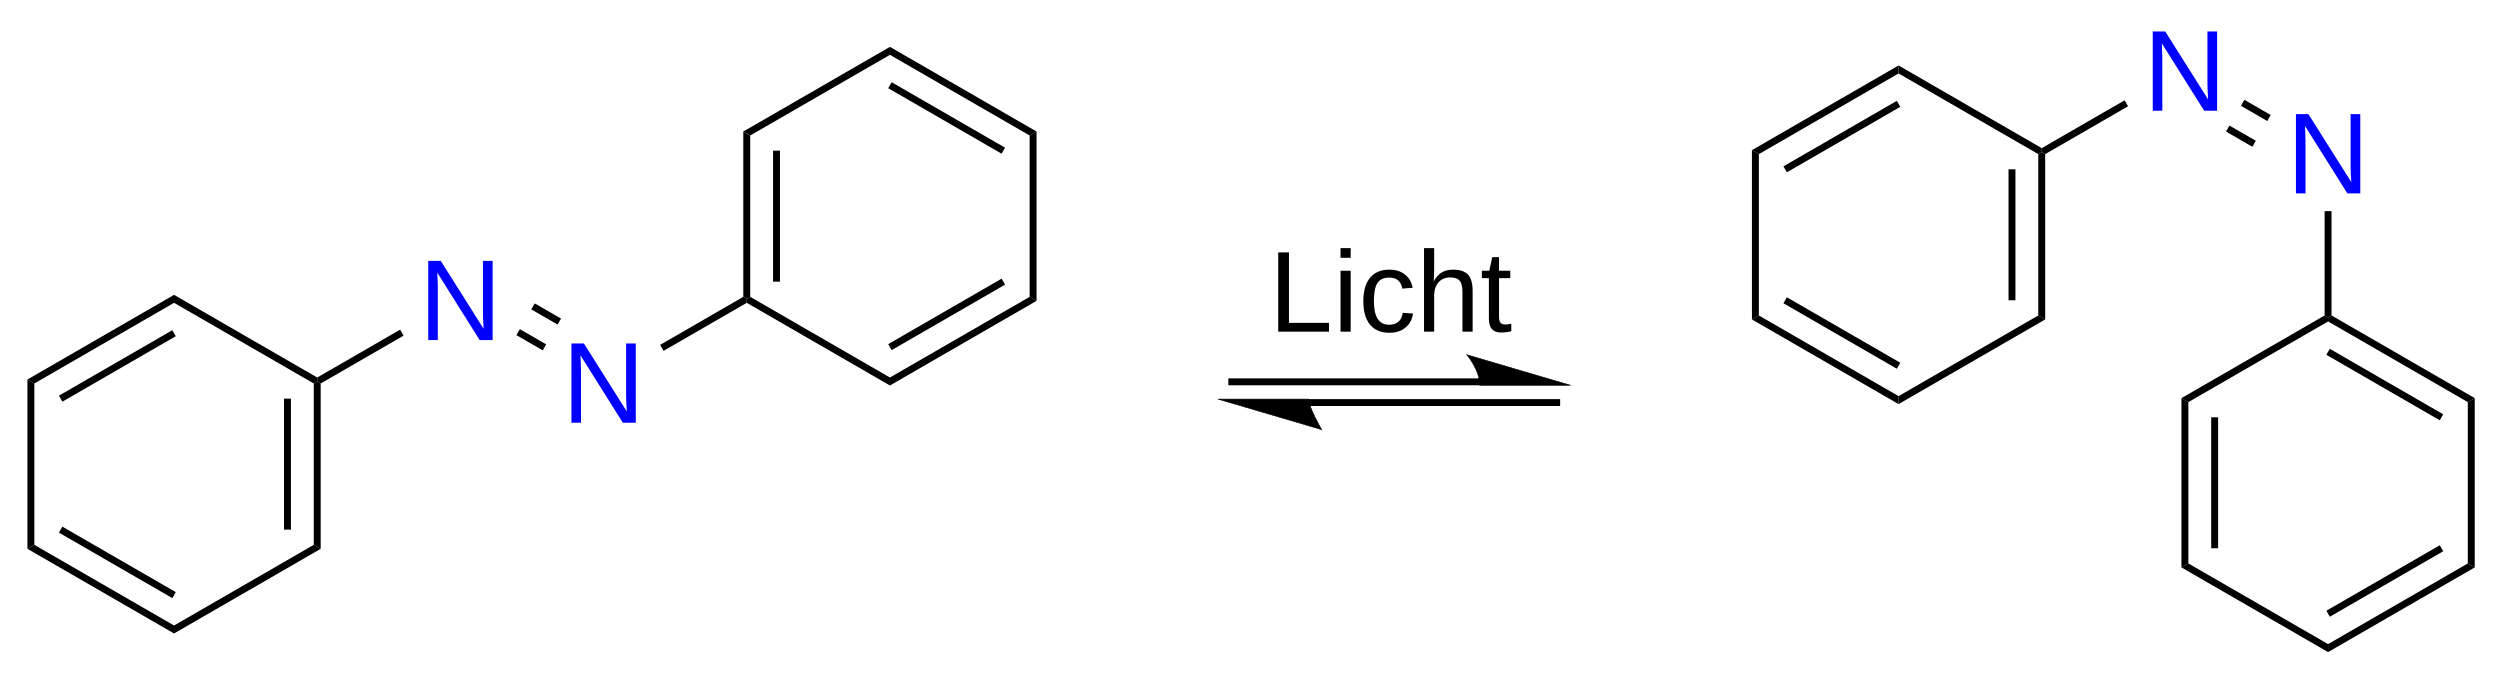
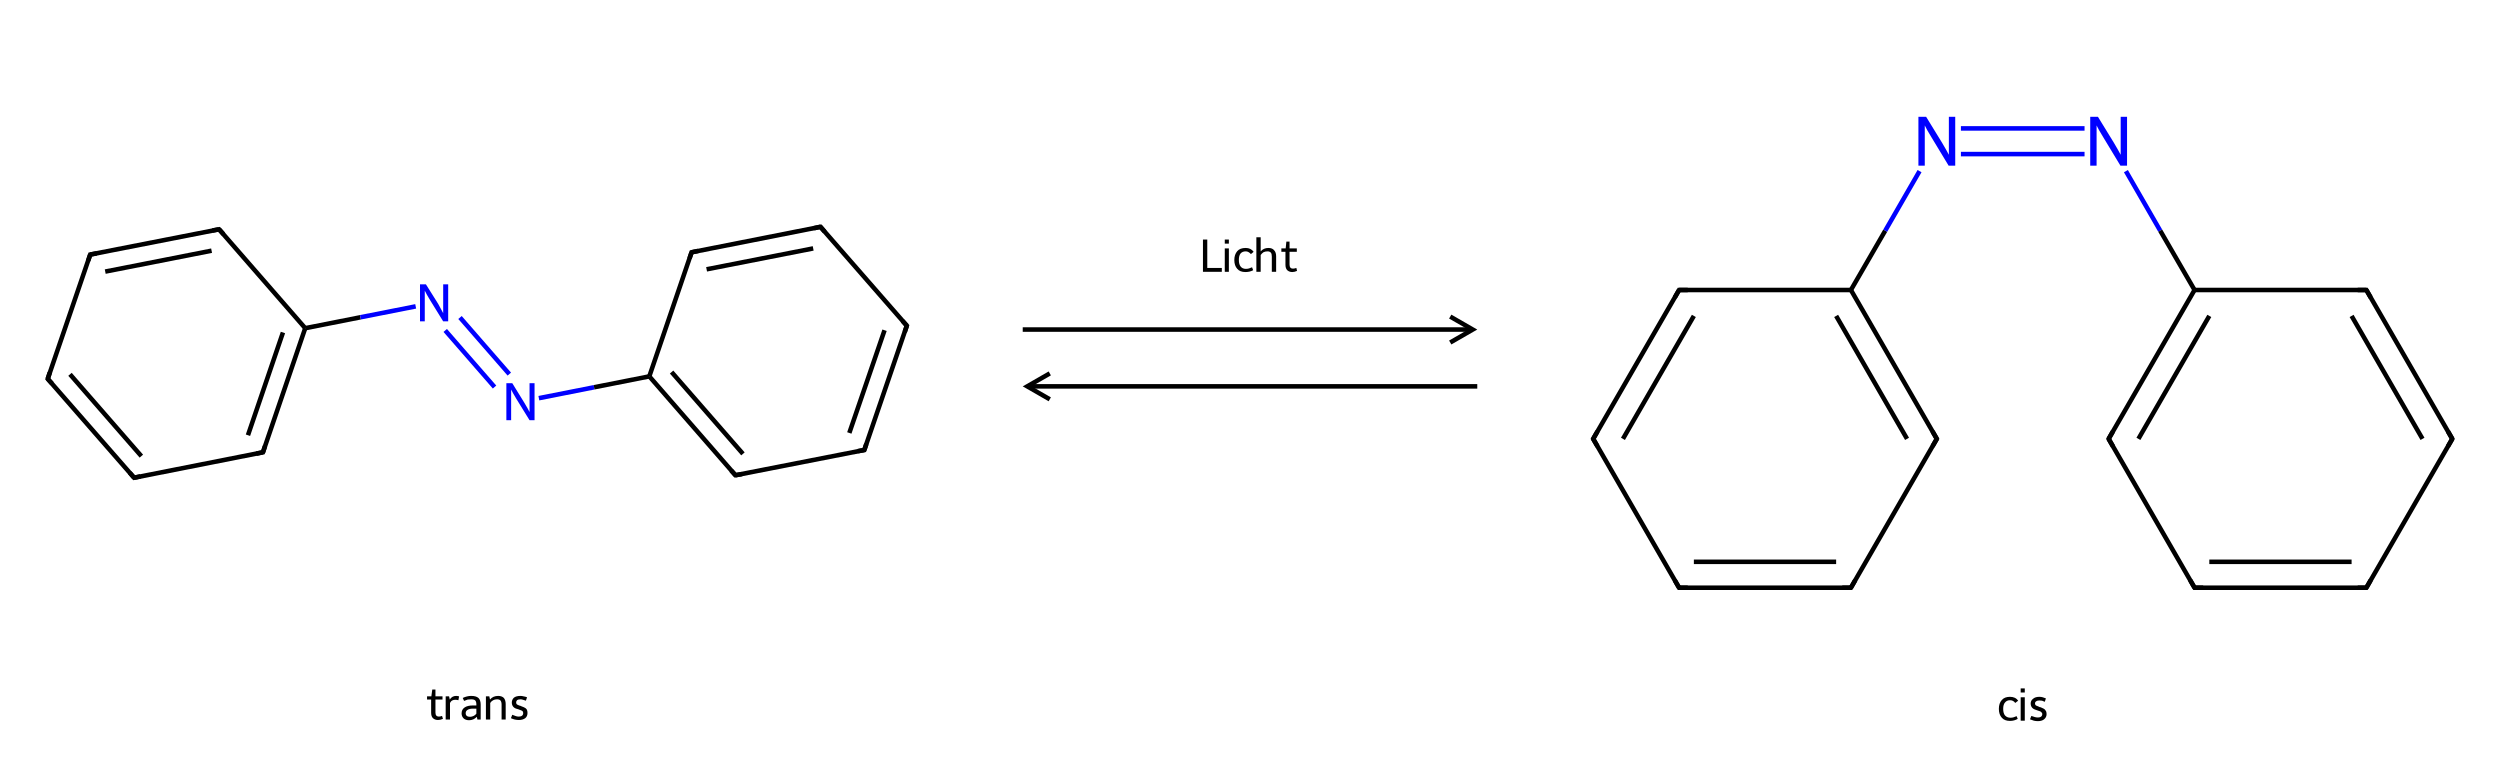
- <svg xmlns="http://www.w3.org/2000/svg" width="217px" height="59px" viewBox="0 0 217 59" style="background-color: #ffffff00" version="1.1">
-   <path stroke="none" fill="#000000" transform="matrix(0.05 0 0 0.05 -99 -200)" d="M 2027.62,4658.81 L 2039.62,4665.74 L 2039.62,4945.81 L 2027.62,4952.74 L 2027.62,4658.81 Z " />
-   <path stroke="none" fill="#000000" transform="matrix(0.05 0 0 0.05 -99 -200)" d="M 2027.62,4952.74 L 2039.62,4945.81 L 2282.16,5085.85 L 2282.16,5099.7 L 2027.62,4952.74 Z " />
-   <path stroke="none" fill="#000000" transform="matrix(0.05 0 0 0.05 -99 -200)" d="M 2082.28,4924.64 L 2088.28,4914.25 L 2285.16,5027.93 L 2279.16,5038.32 L 2082.28,4924.64 Z " />
-   <path stroke="none" fill="#000000" transform="matrix(0.05 0 0 0.05 -99 -200)" d="M 2282.16,5099.7 L 2282.16,5085.85 L 2524.71,4945.81 L 2536.71,4952.74 L 2282.16,5099.7 Z " />
-   <path stroke="none" fill="#000000" transform="matrix(0.05 0 0 0.05 -99 -200)" d="M 2536.71,4952.74 L 2524.71,4945.81 L 2524.71,4665.74 L 2530.71,4662.27 L 2536.71,4665.74 L 2536.71,4952.74 Z " />
-   <path stroke="none" fill="#000000" transform="matrix(0.05 0 0 0.05 -99 -200)" d="M 2485.05,4919.45 L 2473.05,4919.45 L 2473.05,4692.1 L 2485.05,4692.1 L 2485.05,4919.45 Z " />
-   <path stroke="none" fill="#000000" transform="matrix(0.05 0 0 0.05 -99 -200)" d="M 2530.71,4655.35 L 2530.71,4662.27 L 2524.71,4665.74 L 2282.16,4525.7 L 2282.16,4511.85 L 2530.71,4655.35 Z " />
-   <path stroke="none" fill="#000000" transform="matrix(0.05 0 0 0.05 -99 -200)" d="M 2282.16,4511.85 L 2282.16,4525.7 L 2039.62,4665.74 L 2027.62,4658.81 L 2282.16,4511.85 Z " />
-   <path stroke="none" fill="#000000" transform="matrix(0.05 0 0 0.05 -99 -200)" d="M 2279.16,4573.23 L 2285.16,4583.62 L 2088.28,4697.3 L 2082.28,4686.9 L 2279.16,4573.23 Z " />
-   <text x="0" y="0" stroke="none" fill="#0000ff" transform="matrix(0.05 0 0 0.05 36.3523 29.5203)" font-style="normal" font-weight="normal" font-size="200px" font-family="Arial">
- N</text>
-   <path stroke="none" fill="#000000" transform="matrix(0.05 0 0 0.05 -99 -200)" d="M 2536.71,4665.74 L 2530.71,4662.27 L 2530.71,4655.35 L 2674.57,4572.29 L 2680.57,4582.68 L 2536.71,4665.74 Z " />
-   <text x="0" y="0" stroke="none" fill="#0000ff" transform="matrix(0.05 0 0 0.05 48.7798 36.6953)" font-style="normal" font-weight="normal" font-size="200px" font-family="Arial">
- N</text>
-   <path stroke="none" fill="#000000" transform="matrix(0.05 0 0 0.05 -99 -200)" d="M 2876.48,4581.83 L 2882.48,4571.44 L 2928.18,4597.83 L 2922.18,4608.22 L 2876.48,4581.83 Z " />
-   <path stroke="none" fill="#000000" transform="matrix(0.05 0 0 0.05 -99 -200)" d="M 2902.31,4537.09 L 2908.31,4526.7 L 2954.01,4553.09 L 2948.01,4563.48 L 2902.31,4537.09 Z " />
-   <path stroke="none" fill="#000000" transform="matrix(0.05 0 0 0.05 -99 -200)" d="M 3131.97,4609.07 L 3125.97,4598.68 L 3270.36,4515.31 L 3276.36,4518.77 L 3276.36,4525.7 L 3131.97,4609.07 Z " />
-   <path stroke="none" fill="#000000" transform="matrix(0.05 0 0 0.05 -99 -200)" d="M 3276.36,4525.7 L 3276.36,4518.77 L 3282.36,4515.31 L 3524.91,4655.35 L 3524.91,4669.2 L 3276.36,4525.7 Z " />
-   <path stroke="none" fill="#000000" transform="matrix(0.05 0 0 0.05 -99 -200)" d="M 3524.91,4669.2 L 3524.91,4655.35 L 3767.46,4515.31 L 3779.46,4522.24 L 3524.91,4669.2 Z " />
-   <path stroke="none" fill="#000000" transform="matrix(0.05 0 0 0.05 -99 -200)" d="M 3527.91,4607.82 L 3521.91,4597.43 L 3718.8,4483.75 L 3724.8,4494.14 L 3527.91,4607.82 Z " />
-   <path stroke="none" fill="#000000" transform="matrix(0.05 0 0 0.05 -99 -200)" d="M 3779.46,4522.24 L 3767.46,4515.31 L 3767.46,4235.24 L 3779.46,4228.31 L 3779.46,4522.24 Z " />
-   <path stroke="none" fill="#000000" transform="matrix(0.05 0 0 0.05 -99 -200)" d="M 3779.46,4228.31 L 3767.46,4235.24 L 3524.91,4095.2 L 3524.91,4081.35 L 3779.46,4228.31 Z " />
-   <path stroke="none" fill="#000000" transform="matrix(0.05 0 0 0.05 -99 -200)" d="M 3724.8,4256.4 L 3718.8,4266.8 L 3521.91,4153.12 L 3527.91,4142.73 L 3724.8,4256.4 Z " />
-   <path stroke="none" fill="#000000" transform="matrix(0.05 0 0 0.05 -99 -200)" d="M 3524.91,4081.35 L 3524.91,4095.2 L 3282.36,4235.24 L 3270.36,4228.31 L 3524.91,4081.35 Z " />
-   <path stroke="none" fill="#000000" transform="matrix(0.05 0 0 0.05 -99 -200)" d="M 3270.36,4228.31 L 3282.36,4235.24 L 3282.36,4515.31 L 3276.36,4518.77 L 3270.36,4515.31 L 3270.36,4228.31 Z " />
-   <path stroke="none" fill="#000000" transform="matrix(0.05 0 0 0.05 -99 -200)" d="M 3322.02,4261.6 L 3334.02,4261.6 L 3334.02,4488.95 L 3322.02,4488.95 L 3322.02,4261.6 Z " />
-   <path stroke="none" fill="#000000" transform="matrix(0.05 0 0 0.05 -99 -200)" d="M 5021.36,4260.64 L 5033.36,4267.57 L 5033.36,4547.64 L 5021.36,4554.57 L 5021.36,4260.64 Z " />
-   <path stroke="none" fill="#000000" transform="matrix(0.05 0 0 0.05 -99 -200)" d="M 5021.36,4554.57 L 5033.36,4547.64 L 5275.91,4687.67 L 5275.91,4701.53 L 5021.36,4554.57 Z " />
-   <path stroke="none" fill="#000000" transform="matrix(0.05 0 0 0.05 -99 -200)" d="M 5076.02,4526.47 L 5082.02,4516.08 L 5278.91,4629.75 L 5272.91,4640.15 L 5076.02,4526.47 Z " />
-   <path stroke="none" fill="#000000" transform="matrix(0.05 0 0 0.05 -99 -200)" d="M 5275.91,4701.53 L 5275.91,4687.67 L 5518.45,4547.64 L 5530.45,4554.57 L 5275.91,4701.53 Z " />
-   <path stroke="none" fill="#000000" transform="matrix(0.05 0 0 0.05 -99 -200)" d="M 5530.45,4554.57 L 5518.45,4547.64 L 5518.45,4267.57 L 5524.45,4264.1 L 5530.45,4267.57 L 5530.45,4554.57 Z " />
-   <path stroke="none" fill="#000000" transform="matrix(0.05 0 0 0.05 -99 -200)" d="M 5478.79,4521.28 L 5466.79,4521.28 L 5466.79,4293.93 L 5478.79,4293.93 L 5478.79,4521.28 Z " />
-   <path stroke="none" fill="#000000" transform="matrix(0.05 0 0 0.05 -99 -200)" d="M 5524.45,4257.17 L 5524.45,4264.1 L 5518.45,4267.57 L 5275.91,4127.53 L 5275.91,4113.67 L 5524.45,4257.17 Z " />
-   <path stroke="none" fill="#000000" transform="matrix(0.05 0 0 0.05 -99 -200)" d="M 5275.91,4113.67 L 5275.91,4127.53 L 5033.36,4267.57 L 5021.36,4260.64 L 5275.91,4113.67 Z " />
-   <path stroke="none" fill="#000000" transform="matrix(0.05 0 0 0.05 -99 -200)" d="M 5272.91,4175.06 L 5278.91,4185.45 L 5082.02,4299.12 L 5076.02,4288.73 L 5272.91,4175.06 Z " />
-   <text x="0" y="0" stroke="none" fill="#0000ff" transform="matrix(0.05 0 0 0.05 186.039 9.6116)" font-style="normal" font-weight="normal" font-size="200px" font-family="Arial">
- N</text>
-   <path stroke="none" fill="#000000" transform="matrix(0.05 0 0 0.05 -99 -200)" d="M 5530.45,4267.57 L 5524.45,4264.1 L 5524.45,4257.17 L 5668.31,4174.12 L 5674.31,4184.51 L 5530.45,4267.57 Z " />
-   <text x="0" y="0" stroke="none" fill="#0000ff" transform="matrix(0.05 0 0 0.05 198.467 16.7866)" font-style="normal" font-weight="normal" font-size="200px" font-family="Arial">
- N</text>
-   <path stroke="none" fill="#000000" transform="matrix(0.05 0 0 0.05 -99 -200)" d="M 5870.22,4183.66 L 5876.22,4173.27 L 5921.92,4199.65 L 5915.92,4210.04 L 5870.22,4183.66 Z " />
-   <path stroke="none" fill="#000000" transform="matrix(0.05 0 0 0.05 -99 -200)" d="M 5844.39,4228.4 L 5850.39,4218 L 5896.09,4244.39 L 5890.09,4254.78 L 5844.39,4228.4 Z " />
-   <path stroke="none" fill="#000000" transform="matrix(0.05 0 0 0.05 -99 -200)" d="M 6015.55,4366.52 L 6027.55,4366.52 L 6027.55,4547.64 L 6021.55,4551.1 L 6015.55,4547.64 L 6015.55,4366.52 Z " />
-   <path stroke="none" fill="#000000" transform="matrix(0.05 0 0 0.05 -99 -200)" d="M 6015.55,4547.64 L 6021.55,4551.1 L 6021.55,4558.03 L 5779,4698.07 L 5767,4691.14 L 6015.55,4547.64 Z " />
-   <path stroke="none" fill="#000000" transform="matrix(0.05 0 0 0.05 -99 -200)" d="M 5767,4691.14 L 5779,4698.07 L 5779,4978.14 L 5767,4985.07 L 5767,4691.14 Z " />
-   <path stroke="none" fill="#000000" transform="matrix(0.05 0 0 0.05 -99 -200)" d="M 5818.66,4724.43 L 5830.66,4724.43 L 5830.66,4951.78 L 5818.66,4951.78 L 5818.66,4724.43 Z " />
-   <path stroke="none" fill="#000000" transform="matrix(0.05 0 0 0.05 -99 -200)" d="M 5767,4985.07 L 5779,4978.14 L 6021.55,5118.17 L 6021.55,5132.03 L 5767,4985.07 Z " />
-   <path stroke="none" fill="#000000" transform="matrix(0.05 0 0 0.05 -99 -200)" d="M 6021.55,5132.03 L 6021.55,5118.17 L 6264.1,4978.14 L 6276.1,4985.07 L 6021.55,5132.03 Z " />
-   <path stroke="none" fill="#000000" transform="matrix(0.05 0 0 0.05 -99 -200)" d="M 6024.55,5070.65 L 6018.55,5060.25 L 6215.44,4946.58 L 6221.44,4956.97 L 6024.55,5070.65 Z " />
-   <path stroke="none" fill="#000000" transform="matrix(0.05 0 0 0.05 -99 -200)" d="M 6276.1,4985.07 L 6264.1,4978.14 L 6264.1,4698.07 L 6276.1,4691.14 L 6276.1,4985.07 Z " />
-   <path stroke="none" fill="#000000" transform="matrix(0.05 0 0 0.05 -99 -200)" d="M 6276.1,4691.14 L 6264.1,4698.07 L 6021.55,4558.03 L 6021.55,4551.1 L 6027.55,4547.64 L 6276.1,4691.14 Z " />
-   <path stroke="none" fill="#000000" transform="matrix(0.05 0 0 0.05 -99 -200)" d="M 6221.44,4719.23 L 6215.44,4729.62 L 6018.55,4615.95 L 6024.55,4605.56 L 6221.44,4719.23 Z " />
-   <path stroke="none" fill="#000000" transform="matrix(0.05 0 0 0.05 -99 -200)" d="M 4549.91,4668.85 L 4112.41,4668.85 L 4112.41,4656.85 L 4549.91,4656.85 Z " />
-   <path stroke="none" fill="#000000" transform="matrix(0.05 0 0 0.05 -99 -200)" d="M 4250.91,4692.85 L 4688.41,4692.85 L 4688.41,4704.85 L 4250.91,4704.85 Z " />
-   <path stroke="none" fill="#000000" transform="matrix(0.05 0 0 0.05 -99 -200)" d="M 4706.41,4668.85 C 4706.41,4668.85 4548.91,4668.85 4548.91,4668.85 C 4548.91,4642.29 4526.41,4615.85 4526.41,4615.85 C 4526.41,4615.85 4706.41,4668.85 4706.41,4668.85 C 4706.41,4668.85 4706.41,4668.85 4706.41,4668.85 " />
-   <path stroke="#000000" stroke-width="1" fill="none" transform="matrix(0.05 0 0 0.05 -99 -200)" d="M 4706.41,4668.85 C 4706.41,4668.85 4548.91,4668.85 4548.91,4668.85 C 4548.91,4642.29 4526.41,4615.85 4526.41,4615.85 C 4526.41,4615.85 4706.41,4668.85 4706.41,4668.85 C 4706.41,4668.85 4706.41,4668.85 4706.41,4668.85 " />
-   <path stroke="none" fill="#000000" transform="matrix(0.05 0 0 0.05 -99 -200)" d="M 4094.41,4692.85 C 4094.41,4692.85 4274.41,4745.85 4274.41,4745.85 C 4274.41,4745.85 4251.91,4707.41 4251.91,4692.85 C 4251.91,4692.85 4094.41,4692.85 4094.41,4692.85 C 4094.41,4692.85 4094.41,4692.85 4094.41,4692.85 " />
-   <path stroke="#000000" stroke-width="1" fill="none" transform="matrix(0.05 0 0 0.05 -99 -200)" d="M 4094.41,4692.85 C 4094.41,4692.85 4274.41,4745.85 4274.41,4745.85 C 4274.41,4745.85 4251.91,4707.41 4251.91,4692.85 C 4251.91,4692.85 4094.41,4692.85 4094.41,4692.85 C 4094.41,4692.85 4094.41,4692.85 4094.41,4692.85 " />
-   <text x="0" y="0" stroke="none" fill="#000000" transform="matrix(0.05 0 0 0.05 110.129 28.7859)" font-style="normal" font-weight="normal" font-size="200px" font-family="Arial">
- Licht</text>
+ <svg xmlns="http://www.w3.org/2000/svg" version="1.1" baseProfile="full" xml:space="preserve" width="1100px" height="340px" viewBox="0 0 1100 340">
+   <path class="bond-0 atom-0 atom-1" d="M 115.7,199.0 L 59.0,210.2" style="fill:none;fill-rule:evenodd;stroke:#000000;stroke-width:2.0px;stroke-linecap:butt;stroke-linejoin:miter;stroke-opacity:1" />
+   <path class="bond-1 atom-1 atom-2" d="M 59.0,210.2 L 21.0,166.7" style="fill:none;fill-rule:evenodd;stroke:#000000;stroke-width:2.0px;stroke-linecap:butt;stroke-linejoin:miter;stroke-opacity:1" />
+   <path class="bond-1 atom-1 atom-2" d="M 62.2,200.7 L 30.8,164.7" style="fill:none;fill-rule:evenodd;stroke:#000000;stroke-width:2.0px;stroke-linecap:butt;stroke-linejoin:miter;stroke-opacity:1" />
+   <path class="bond-2 atom-2 atom-3" d="M 21.0,166.7 L 39.7,112.0" style="fill:none;fill-rule:evenodd;stroke:#000000;stroke-width:2.0px;stroke-linecap:butt;stroke-linejoin:miter;stroke-opacity:1" />
+   <path class="bond-3 atom-3 atom-4" d="M 39.7,112.0 L 96.4,100.9" style="fill:none;fill-rule:evenodd;stroke:#000000;stroke-width:2.0px;stroke-linecap:butt;stroke-linejoin:miter;stroke-opacity:1" />
+   <path class="bond-3 atom-3 atom-4" d="M 46.3,119.5 L 93.1,110.3" style="fill:none;fill-rule:evenodd;stroke:#000000;stroke-width:2.0px;stroke-linecap:butt;stroke-linejoin:miter;stroke-opacity:1" />
+   <path class="bond-4 atom-4 atom-5" d="M 96.4,100.9 L 134.3,144.4" style="fill:none;fill-rule:evenodd;stroke:#000000;stroke-width:2.0px;stroke-linecap:butt;stroke-linejoin:miter;stroke-opacity:1" />
+   <path class="bond-5 atom-5 atom-6" d="M 134.3,144.4 L 158.6,139.6" style="fill:none;fill-rule:evenodd;stroke:#000000;stroke-width:2.0px;stroke-linecap:butt;stroke-linejoin:miter;stroke-opacity:1" />
+   <path class="bond-5 atom-5 atom-6" d="M 158.6,139.6 L 182.9,134.8" style="fill:none;fill-rule:evenodd;stroke:#0000FF;stroke-width:2.0px;stroke-linecap:butt;stroke-linejoin:miter;stroke-opacity:1" />
+   <path class="bond-6 atom-6 atom-7" d="M 202.4,139.7 L 224.1,164.6" style="fill:none;fill-rule:evenodd;stroke:#0000FF;stroke-width:2.0px;stroke-linecap:butt;stroke-linejoin:miter;stroke-opacity:1" />
+   <path class="bond-6 atom-6 atom-7" d="M 195.9,145.4 L 217.6,170.3" style="fill:none;fill-rule:evenodd;stroke:#0000FF;stroke-width:2.0px;stroke-linecap:butt;stroke-linejoin:miter;stroke-opacity:1" />
+   <path class="bond-7 atom-7 atom-8" d="M 237.1,175.2 L 261.4,170.4" style="fill:none;fill-rule:evenodd;stroke:#0000FF;stroke-width:2.0px;stroke-linecap:butt;stroke-linejoin:miter;stroke-opacity:1" />
+   <path class="bond-7 atom-7 atom-8" d="M 261.4,170.4 L 285.7,165.6" style="fill:none;fill-rule:evenodd;stroke:#000000;stroke-width:2.0px;stroke-linecap:butt;stroke-linejoin:miter;stroke-opacity:1" />
+   <path class="bond-8 atom-8 atom-9" d="M 285.7,165.6 L 323.6,209.1" style="fill:none;fill-rule:evenodd;stroke:#000000;stroke-width:2.0px;stroke-linecap:butt;stroke-linejoin:miter;stroke-opacity:1" />
+   <path class="bond-8 atom-8 atom-9" d="M 295.5,163.7 L 326.9,199.7" style="fill:none;fill-rule:evenodd;stroke:#000000;stroke-width:2.0px;stroke-linecap:butt;stroke-linejoin:miter;stroke-opacity:1" />
+   <path class="bond-9 atom-9 atom-10" d="M 323.6,209.1 L 380.3,198.0" style="fill:none;fill-rule:evenodd;stroke:#000000;stroke-width:2.0px;stroke-linecap:butt;stroke-linejoin:miter;stroke-opacity:1" />
+   <path class="bond-10 atom-10 atom-11" d="M 380.3,198.0 L 399.0,143.3" style="fill:none;fill-rule:evenodd;stroke:#000000;stroke-width:2.0px;stroke-linecap:butt;stroke-linejoin:miter;stroke-opacity:1" />
+   <path class="bond-10 atom-10 atom-11" d="M 373.7,190.5 L 389.2,145.3" style="fill:none;fill-rule:evenodd;stroke:#000000;stroke-width:2.0px;stroke-linecap:butt;stroke-linejoin:miter;stroke-opacity:1" />
+   <path class="bond-11 atom-11 atom-12" d="M 399.0,143.3 L 361.0,99.8" style="fill:none;fill-rule:evenodd;stroke:#000000;stroke-width:2.0px;stroke-linecap:butt;stroke-linejoin:miter;stroke-opacity:1" />
+   <path class="bond-12 atom-12 atom-13" d="M 361.0,99.8 L 304.3,111.0" style="fill:none;fill-rule:evenodd;stroke:#000000;stroke-width:2.0px;stroke-linecap:butt;stroke-linejoin:miter;stroke-opacity:1" />
+   <path class="bond-12 atom-12 atom-13" d="M 357.8,109.3 L 310.9,118.5" style="fill:none;fill-rule:evenodd;stroke:#000000;stroke-width:2.0px;stroke-linecap:butt;stroke-linejoin:miter;stroke-opacity:1" />
+   <path class="bond-13 atom-5 atom-0" d="M 134.3,144.4 L 115.7,199.0" style="fill:none;fill-rule:evenodd;stroke:#000000;stroke-width:2.0px;stroke-linecap:butt;stroke-linejoin:miter;stroke-opacity:1" />
+   <path class="bond-13 atom-5 atom-0" d="M 124.5,146.3 L 109.1,191.5" style="fill:none;fill-rule:evenodd;stroke:#000000;stroke-width:2.0px;stroke-linecap:butt;stroke-linejoin:miter;stroke-opacity:1" />
+   <path class="bond-14 atom-13 atom-8" d="M 304.3,111.0 L 285.7,165.6" style="fill:none;fill-rule:evenodd;stroke:#000000;stroke-width:2.0px;stroke-linecap:butt;stroke-linejoin:miter;stroke-opacity:1" />
+   <path d="M 112.8,199.6 L 115.7,199.0 L 116.6,196.3" style="fill:none;stroke:#000000;stroke-width:2.0px;stroke-linecap:butt;stroke-linejoin:miter;stroke-miterlimit:10;stroke-opacity:1;" />
+   <path d="M 61.8,209.6 L 59.0,210.2 L 57.1,208.0" style="fill:none;stroke:#000000;stroke-width:2.0px;stroke-linecap:butt;stroke-linejoin:miter;stroke-miterlimit:10;stroke-opacity:1;" />
+   <path d="M 22.9,168.8 L 21.0,166.7 L 21.9,163.9" style="fill:none;stroke:#000000;stroke-width:2.0px;stroke-linecap:butt;stroke-linejoin:miter;stroke-miterlimit:10;stroke-opacity:1;" />
+   <path d="M 38.8,114.7 L 39.7,112.0 L 42.5,111.5" style="fill:none;stroke:#000000;stroke-width:2.0px;stroke-linecap:butt;stroke-linejoin:miter;stroke-miterlimit:10;stroke-opacity:1;" />
+   <path d="M 93.5,101.4 L 96.4,100.9 L 98.3,103.0" style="fill:none;stroke:#000000;stroke-width:2.0px;stroke-linecap:butt;stroke-linejoin:miter;stroke-miterlimit:10;stroke-opacity:1;" />
+   <path d="M 321.7,207.0 L 323.6,209.1 L 326.5,208.6" style="fill:none;stroke:#000000;stroke-width:2.0px;stroke-linecap:butt;stroke-linejoin:miter;stroke-miterlimit:10;stroke-opacity:1;" />
+   <path d="M 377.5,198.5 L 380.3,198.0 L 381.2,195.3" style="fill:none;stroke:#000000;stroke-width:2.0px;stroke-linecap:butt;stroke-linejoin:miter;stroke-miterlimit:10;stroke-opacity:1;" />
+   <path d="M 398.1,146.1 L 399.0,143.3 L 397.1,141.2" style="fill:none;stroke:#000000;stroke-width:2.0px;stroke-linecap:butt;stroke-linejoin:miter;stroke-miterlimit:10;stroke-opacity:1;" />
+   <path d="M 362.9,102.0 L 361.0,99.8 L 358.2,100.4" style="fill:none;stroke:#000000;stroke-width:2.0px;stroke-linecap:butt;stroke-linejoin:miter;stroke-miterlimit:10;stroke-opacity:1;" />
+   <path d="M 307.2,110.4 L 304.3,111.0 L 303.4,113.7" style="fill:none;stroke:#000000;stroke-width:2.0px;stroke-linecap:butt;stroke-linejoin:miter;stroke-miterlimit:10;stroke-opacity:1;" />
+   <path class="atom-6" d="M 187.4 125.1 L 192.8 133.7 Q 193.3 134.6, 194.1 136.1 Q 195.0 137.7, 195.0 137.8 L 195.0 125.1 L 197.2 125.1 L 197.2 141.4 L 195.0 141.4 L 189.2 132.0 Q 188.5 130.8, 187.8 129.6 Q 187.1 128.3, 186.9 127.9 L 186.9 141.4 L 184.8 141.4 L 184.8 125.1 L 187.4 125.1 " fill="#0000FF" />
+   <path class="atom-7" d="M 225.4 168.6 L 230.7 177.2 Q 231.3 178.1, 232.1 179.6 Q 233.0 181.2, 233.0 181.3 L 233.0 168.6 L 235.2 168.6 L 235.2 184.9 L 233.0 184.9 L 227.2 175.5 Q 226.5 174.4, 225.8 173.1 Q 225.1 171.8, 224.9 171.4 L 224.9 184.9 L 222.8 184.9 L 222.8 168.6 L 225.4 168.6 " fill="#0000FF" />
+   <path class="bond-0 atom-0 atom-1" d="M 852.2,193.1 L 814.4,258.6" style="fill:none;fill-rule:evenodd;stroke:#000000;stroke-width:2.0px;stroke-linecap:butt;stroke-linejoin:miter;stroke-opacity:1" />
+   <path class="bond-1 atom-1 atom-2" d="M 814.4,258.6 L 738.8,258.6" style="fill:none;fill-rule:evenodd;stroke:#000000;stroke-width:2.0px;stroke-linecap:butt;stroke-linejoin:miter;stroke-opacity:1" />
+   <path class="bond-1 atom-1 atom-2" d="M 807.9,247.2 L 745.3,247.2" style="fill:none;fill-rule:evenodd;stroke:#000000;stroke-width:2.0px;stroke-linecap:butt;stroke-linejoin:miter;stroke-opacity:1" />
+   <path class="bond-2 atom-2 atom-3" d="M 738.8,258.6 L 701.0,193.1" style="fill:none;fill-rule:evenodd;stroke:#000000;stroke-width:2.0px;stroke-linecap:butt;stroke-linejoin:miter;stroke-opacity:1" />
+   <path class="bond-3 atom-3 atom-4" d="M 701.0,193.1 L 738.8,127.6" style="fill:none;fill-rule:evenodd;stroke:#000000;stroke-width:2.0px;stroke-linecap:butt;stroke-linejoin:miter;stroke-opacity:1" />
+   <path class="bond-3 atom-3 atom-4" d="M 714.1,193.1 L 745.3,139.0" style="fill:none;fill-rule:evenodd;stroke:#000000;stroke-width:2.0px;stroke-linecap:butt;stroke-linejoin:miter;stroke-opacity:1" />
+   <path class="bond-4 atom-4 atom-5" d="M 738.8,127.6 L 814.4,127.6" style="fill:none;fill-rule:evenodd;stroke:#000000;stroke-width:2.0px;stroke-linecap:butt;stroke-linejoin:miter;stroke-opacity:1" />
+   <path class="bond-5 atom-5 atom-6" d="M 814.4,127.6 L 829.5,101.5" style="fill:none;fill-rule:evenodd;stroke:#000000;stroke-width:2.0px;stroke-linecap:butt;stroke-linejoin:miter;stroke-opacity:1" />
+   <path class="bond-5 atom-5 atom-6" d="M 829.5,101.5 L 844.6,75.3" style="fill:none;fill-rule:evenodd;stroke:#0000FF;stroke-width:2.0px;stroke-linecap:butt;stroke-linejoin:miter;stroke-opacity:1" />
+   <path class="bond-6 atom-6 atom-7" d="M 862.8,56.5 L 917.2,56.5" style="fill:none;fill-rule:evenodd;stroke:#0000FF;stroke-width:2.0px;stroke-linecap:butt;stroke-linejoin:miter;stroke-opacity:1" />
+   <path class="bond-6 atom-6 atom-7" d="M 862.8,67.8 L 917.2,67.8" style="fill:none;fill-rule:evenodd;stroke:#0000FF;stroke-width:2.0px;stroke-linecap:butt;stroke-linejoin:miter;stroke-opacity:1" />
+   <path class="bond-7 atom-7 atom-8" d="M 935.4,75.3 L 950.5,101.5" style="fill:none;fill-rule:evenodd;stroke:#0000FF;stroke-width:2.0px;stroke-linecap:butt;stroke-linejoin:miter;stroke-opacity:1" />
+   <path class="bond-7 atom-7 atom-8" d="M 950.5,101.5 L 965.6,127.6" style="fill:none;fill-rule:evenodd;stroke:#000000;stroke-width:2.0px;stroke-linecap:butt;stroke-linejoin:miter;stroke-opacity:1" />
+   <path class="bond-8 atom-8 atom-9" d="M 965.6,127.6 L 927.8,193.1" style="fill:none;fill-rule:evenodd;stroke:#000000;stroke-width:2.0px;stroke-linecap:butt;stroke-linejoin:miter;stroke-opacity:1" />
+   <path class="bond-8 atom-8 atom-9" d="M 972.1,139.0 L 940.9,193.1" style="fill:none;fill-rule:evenodd;stroke:#000000;stroke-width:2.0px;stroke-linecap:butt;stroke-linejoin:miter;stroke-opacity:1" />
+   <path class="bond-9 atom-9 atom-10" d="M 927.8,193.1 L 965.6,258.6" style="fill:none;fill-rule:evenodd;stroke:#000000;stroke-width:2.0px;stroke-linecap:butt;stroke-linejoin:miter;stroke-opacity:1" />
+   <path class="bond-10 atom-10 atom-11" d="M 965.6,258.6 L 1041.2,258.6" style="fill:none;fill-rule:evenodd;stroke:#000000;stroke-width:2.0px;stroke-linecap:butt;stroke-linejoin:miter;stroke-opacity:1" />
+   <path class="bond-10 atom-10 atom-11" d="M 972.1,247.2 L 1034.7,247.2" style="fill:none;fill-rule:evenodd;stroke:#000000;stroke-width:2.0px;stroke-linecap:butt;stroke-linejoin:miter;stroke-opacity:1" />
+   <path class="bond-11 atom-11 atom-12" d="M 1041.2,258.6 L 1079.0,193.1" style="fill:none;fill-rule:evenodd;stroke:#000000;stroke-width:2.0px;stroke-linecap:butt;stroke-linejoin:miter;stroke-opacity:1" />
+   <path class="bond-12 atom-12 atom-13" d="M 1079.0,193.1 L 1041.2,127.6" style="fill:none;fill-rule:evenodd;stroke:#000000;stroke-width:2.0px;stroke-linecap:butt;stroke-linejoin:miter;stroke-opacity:1" />
+   <path class="bond-12 atom-12 atom-13" d="M 1065.9,193.1 L 1034.7,139.0" style="fill:none;fill-rule:evenodd;stroke:#000000;stroke-width:2.0px;stroke-linecap:butt;stroke-linejoin:miter;stroke-opacity:1" />
+   <path class="bond-13 atom-5 atom-0" d="M 814.4,127.6 L 852.2,193.1" style="fill:none;fill-rule:evenodd;stroke:#000000;stroke-width:2.0px;stroke-linecap:butt;stroke-linejoin:miter;stroke-opacity:1" />
+   <path class="bond-13 atom-5 atom-0" d="M 807.9,139.0 L 839.1,193.1" style="fill:none;fill-rule:evenodd;stroke:#000000;stroke-width:2.0px;stroke-linecap:butt;stroke-linejoin:miter;stroke-opacity:1" />
+   <path class="bond-14 atom-13 atom-8" d="M 1041.2,127.6 L 965.6,127.6" style="fill:none;fill-rule:evenodd;stroke:#000000;stroke-width:2.0px;stroke-linecap:butt;stroke-linejoin:miter;stroke-opacity:1" />
+   <path d="M 850.3,196.4 L 852.2,193.1 L 850.3,189.8" style="fill:none;stroke:#000000;stroke-width:2.0px;stroke-linecap:butt;stroke-linejoin:miter;stroke-miterlimit:10;stroke-opacity:1;" />
+   <path d="M 816.3,255.3 L 814.4,258.6 L 810.6,258.6" style="fill:none;stroke:#000000;stroke-width:2.0px;stroke-linecap:butt;stroke-linejoin:miter;stroke-miterlimit:10;stroke-opacity:1;" />
+   <path d="M 742.6,258.6 L 738.8,258.6 L 736.9,255.3" style="fill:none;stroke:#000000;stroke-width:2.0px;stroke-linecap:butt;stroke-linejoin:miter;stroke-miterlimit:10;stroke-opacity:1;" />
+   <path d="M 702.9,196.4 L 701.0,193.1 L 702.9,189.8" style="fill:none;stroke:#000000;stroke-width:2.0px;stroke-linecap:butt;stroke-linejoin:miter;stroke-miterlimit:10;stroke-opacity:1;" />
+   <path d="M 736.9,130.9 L 738.8,127.6 L 742.6,127.6" style="fill:none;stroke:#000000;stroke-width:2.0px;stroke-linecap:butt;stroke-linejoin:miter;stroke-miterlimit:10;stroke-opacity:1;" />
+   <path d="M 929.7,189.8 L 927.8,193.1 L 929.7,196.4" style="fill:none;stroke:#000000;stroke-width:2.0px;stroke-linecap:butt;stroke-linejoin:miter;stroke-miterlimit:10;stroke-opacity:1;" />
+   <path d="M 963.7,255.3 L 965.6,258.6 L 969.4,258.6" style="fill:none;stroke:#000000;stroke-width:2.0px;stroke-linecap:butt;stroke-linejoin:miter;stroke-miterlimit:10;stroke-opacity:1;" />
+   <path d="M 1037.4,258.6 L 1041.2,258.6 L 1043.1,255.3" style="fill:none;stroke:#000000;stroke-width:2.0px;stroke-linecap:butt;stroke-linejoin:miter;stroke-miterlimit:10;stroke-opacity:1;" />
+   <path d="M 1077.1,196.4 L 1079.0,193.1 L 1077.1,189.8" style="fill:none;stroke:#000000;stroke-width:2.0px;stroke-linecap:butt;stroke-linejoin:miter;stroke-miterlimit:10;stroke-opacity:1;" />
+   <path d="M 1043.1,130.9 L 1041.2,127.6 L 1037.4,127.6" style="fill:none;stroke:#000000;stroke-width:2.0px;stroke-linecap:butt;stroke-linejoin:miter;stroke-miterlimit:10;stroke-opacity:1;" />
+   <path class="atom-6" d="M 847.5 51.4 L 854.5 62.8 Q 855.2 63.9, 856.3 65.9 Q 857.4 68.0, 857.5 68.1 L 857.5 51.4 L 860.3 51.4 L 860.3 72.9 L 857.4 72.9 L 849.9 60.5 Q 849.0 59.0, 848.0 57.3 Q 847.1 55.7, 846.9 55.2 L 846.9 72.9 L 844.1 72.9 L 844.1 51.4 L 847.5 51.4 " fill="#0000FF" />
+   <path class="atom-7" d="M 923.1 51.4 L 930.1 62.8 Q 930.8 63.9, 931.9 65.9 Q 933.0 68.0, 933.1 68.1 L 933.1 51.4 L 935.9 51.4 L 935.9 72.9 L 933.0 72.9 L 925.5 60.5 Q 924.6 59.0, 923.6 57.3 Q 922.7 55.7, 922.5 55.2 L 922.5 72.9 L 919.7 72.9 L 919.7 51.4 L 923.1 51.4 " fill="#0000FF" />
+   <path d="M 450.0,145.0 L 648.0,145.0" style="fill:none;fill-rule:evenodd;stroke:#000000;stroke-width:2.0px;stroke-linecap:butt;stroke-linejoin:miter;stroke-opacity:1" />
+   <path d="M 638.1,150.7 L 648.0,145.0 L 638.1,139.3" style="fill:none;stroke:#000000;stroke-width:2.0px;stroke-linecap:butt;stroke-linejoin:miter;stroke-miterlimit:10;stroke-opacity:1;" />
+   <path d="M 650.0,170.0 L 452.0,170.0" style="fill:none;fill-rule:evenodd;stroke:#000000;stroke-width:2.0px;stroke-linecap:butt;stroke-linejoin:miter;stroke-opacity:1" />
+   <path d="M 461.9,164.3 L 452.0,170.0 L 461.9,175.7" style="fill:none;stroke:#000000;stroke-width:2.0px;stroke-linecap:butt;stroke-linejoin:miter;stroke-miterlimit:10;stroke-opacity:1;" />
+   <path d="M 529.3 105.4 L 531.2 105.4 L 531.2 117.9 L 537.6 117.9 L 537.6 119.6 L 529.3 119.6 L 529.3 105.4 " fill="#000000" />
+   <path d="M 538.9 105.4 L 540.7 105.4 L 540.7 107.2 L 538.9 107.2 L 538.9 105.4 M 538.9 109.3 L 540.7 109.3 L 540.7 119.6 L 538.9 119.6 L 538.9 109.3 " fill="#000000" />
+   <path d="M 543.1 114.4 Q 543.1 112.0, 544.4 110.5 Q 545.6 109.1, 548.1 109.1 Q 550.4 109.1, 551.6 110.8 L 550.4 111.8 Q 549.9 111.2, 549.3 110.9 Q 548.8 110.6, 548.1 110.6 Q 546.6 110.6, 545.8 111.6 Q 545.1 112.5, 545.1 114.4 Q 545.1 116.3, 545.9 117.3 Q 546.7 118.3, 548.2 118.3 Q 549.0 118.3, 549.6 118.1 Q 550.2 117.9, 550.9 117.6 L 551.4 118.9 Q 549.9 119.7, 548.0 119.7 Q 545.6 119.7, 544.4 118.3 Q 543.1 116.9, 543.1 114.4 " fill="#000000" />
+   <path d="M 558.1 109.1 Q 559.8 109.1, 560.6 110.1 Q 561.5 111.0, 561.5 112.8 L 561.5 119.6 L 559.6 119.6 L 559.6 112.9 Q 559.6 111.7, 559.2 111.2 Q 558.7 110.6, 557.7 110.6 Q 556.7 110.6, 555.9 111.0 Q 555.2 111.5, 554.7 112.2 L 554.7 119.6 L 552.8 119.6 L 552.8 104.4 L 554.7 104.4 L 554.7 110.6 Q 556.0 109.1, 558.1 109.1 " fill="#000000" />
+   <path d="M 563.8 110.8 L 563.8 109.3 L 565.7 109.3 L 566.0 106.3 L 567.4 106.3 L 567.4 109.3 L 570.6 109.3 L 570.6 110.8 L 567.4 110.8 L 567.4 116.4 Q 567.4 118.2, 568.9 118.2 Q 569.5 118.2, 570.4 117.9 L 570.7 119.2 Q 569.6 119.7, 568.6 119.7 Q 567.3 119.7, 566.4 118.9 Q 565.6 118.1, 565.6 116.5 L 565.6 110.8 L 563.8 110.8 " fill="#000000" />
+   <path d="M 187.9 307.8 L 187.9 306.4 L 189.8 306.4 L 190.2 303.4 L 191.6 303.4 L 191.6 306.4 L 194.7 306.4 L 194.7 307.8 L 191.6 307.8 L 191.6 313.5 Q 191.6 315.3, 193.1 315.3 Q 193.7 315.3, 194.5 315.0 L 194.9 316.3 Q 193.8 316.8, 192.7 316.8 Q 191.4 316.8, 190.5 316.0 Q 189.7 315.2, 189.7 313.6 L 189.7 307.8 L 187.9 307.8 " fill="#000000" />
+   <path d="M 197.6 306.4 L 197.9 307.8 Q 198.9 306.2, 200.7 306.2 Q 201.3 306.2, 202.0 306.4 L 201.7 308.1 Q 200.9 307.9, 200.4 307.9 Q 199.5 307.9, 199.0 308.2 Q 198.4 308.5, 198.0 309.3 L 198.0 316.6 L 196.1 316.6 L 196.1 306.4 L 197.6 306.4 " fill="#000000" />
+   <path d="M 203.1 313.9 Q 203.1 312.2, 204.4 311.3 Q 205.7 310.4, 208.1 310.4 L 209.6 310.4 L 209.6 310.0 Q 209.6 308.7, 209.1 308.2 Q 208.6 307.7, 207.3 307.7 Q 206.5 307.7, 205.8 307.8 Q 205.2 308.0, 204.2 308.4 L 203.6 307.1 Q 205.5 306.2, 207.3 306.2 Q 209.5 306.2, 210.5 307.1 Q 211.5 308.0, 211.5 310.1 L 211.5 316.6 L 210.1 316.6 Q 210.0 316.6, 210.0 316.3 Q 209.9 315.9, 209.8 315.4 Q 208.4 316.9, 206.4 316.9 Q 204.9 316.9, 204.0 316.1 Q 203.1 315.2, 203.1 313.9 M 204.9 313.8 Q 204.9 314.6, 205.4 315.0 Q 205.9 315.4, 206.8 315.4 Q 207.6 315.4, 208.4 315.0 Q 209.1 314.7, 209.6 314.0 L 209.6 311.8 L 208.2 311.8 Q 206.6 311.8, 205.8 312.3 Q 204.9 312.8, 204.9 313.8 " fill="#000000" />
+   <path d="M 219.2 306.2 Q 220.8 306.2, 221.7 307.1 Q 222.5 308.1, 222.5 309.8 L 222.5 316.6 L 220.7 316.6 L 220.7 310.0 Q 220.7 308.8, 220.2 308.2 Q 219.7 307.7, 218.7 307.7 Q 217.7 307.7, 217.0 308.1 Q 216.2 308.5, 215.7 309.3 L 215.7 316.6 L 213.8 316.6 L 213.8 306.4 L 215.3 306.4 L 215.6 307.8 Q 216.9 306.2, 219.2 306.2 " fill="#000000" />
+   <path d="M 225.4 314.5 Q 226.3 314.9, 227.0 315.1 Q 227.6 315.3, 228.3 315.3 Q 229.2 315.3, 229.7 314.9 Q 230.2 314.5, 230.2 313.8 Q 230.2 313.3, 230.0 313.0 Q 229.7 312.7, 229.4 312.6 Q 229.0 312.4, 228.1 312.1 Q 228.0 312.1, 227.1 311.8 Q 226.2 311.5, 225.7 310.8 Q 225.2 310.1, 225.2 309.1 Q 225.2 307.9, 226.1 307.0 Q 227.1 306.2, 229.0 306.2 Q 229.7 306.2, 230.4 306.4 Q 231.1 306.5, 231.9 306.8 L 231.4 308.3 Q 230.7 308.1, 230.1 307.9 Q 229.6 307.7, 229.0 307.7 Q 228.0 307.7, 227.5 308.1 Q 227.1 308.5, 227.1 309.1 Q 227.1 309.6, 227.4 309.9 Q 227.8 310.2, 228.7 310.5 Q 228.9 310.5, 229.1 310.6 L 229.5 310.8 Q 230.4 311.1, 230.9 311.4 Q 231.4 311.6, 231.8 312.2 Q 232.1 312.8, 232.1 313.7 Q 232.1 315.2, 231.1 316.0 Q 230.0 316.8, 228.3 316.8 Q 227.4 316.8, 226.5 316.6 Q 225.7 316.4, 224.8 316.0 L 225.4 314.5 " fill="#000000" />
+   <path d="M 879.5 311.9 Q 879.5 309.4, 880.8 308.0 Q 882.0 306.6, 884.4 306.6 Q 886.8 306.6, 888.0 308.3 L 886.7 309.3 Q 886.3 308.7, 885.7 308.4 Q 885.2 308.1, 884.4 308.1 Q 883.0 308.1, 882.2 309.1 Q 881.4 310.0, 881.4 311.9 Q 881.4 313.8, 882.2 314.8 Q 883.1 315.8, 884.6 315.8 Q 885.4 315.8, 886.0 315.6 Q 886.6 315.4, 887.3 315.1 L 887.8 316.3 Q 886.3 317.2, 884.4 317.2 Q 882.0 317.2, 880.8 315.8 Q 879.5 314.4, 879.5 311.9 " fill="#000000" />
+   <path d="M 889.1 302.9 L 890.9 302.9 L 890.9 304.7 L 889.1 304.7 L 889.1 302.9 M 889.1 306.8 L 890.9 306.8 L 890.9 317.1 L 889.1 317.1 L 889.1 306.8 " fill="#000000" />
+   <path d="M 893.8 315.0 Q 894.7 315.3, 895.3 315.5 Q 896.0 315.7, 896.7 315.7 Q 897.6 315.7, 898.1 315.3 Q 898.6 314.9, 898.6 314.2 Q 898.6 313.7, 898.3 313.5 Q 898.1 313.2, 897.7 313.0 Q 897.4 312.9, 896.5 312.6 Q 896.4 312.5, 895.4 312.2 Q 894.5 311.9, 894.0 311.2 Q 893.5 310.5, 893.5 309.5 Q 893.5 308.3, 894.5 307.5 Q 895.5 306.6, 897.3 306.6 Q 898.1 306.6, 898.8 306.8 Q 899.5 307.0, 900.2 307.3 L 899.7 308.8 Q 899.1 308.5, 898.5 308.3 Q 897.9 308.2, 897.3 308.2 Q 896.4 308.2, 895.9 308.6 Q 895.4 308.9, 895.4 309.5 Q 895.4 310.1, 895.8 310.4 Q 896.2 310.6, 897.0 310.9 Q 897.2 311.0, 897.4 311.1 L 897.9 311.2 Q 898.7 311.5, 899.2 311.8 Q 899.8 312.1, 900.1 312.7 Q 900.5 313.2, 900.5 314.2 Q 900.5 315.6, 899.4 316.5 Q 898.4 317.3, 896.7 317.3 Q 895.7 317.3, 894.9 317.1 Q 894.0 316.8, 893.2 316.5 L 893.8 315.0 " fill="#000000" />
</svg>
